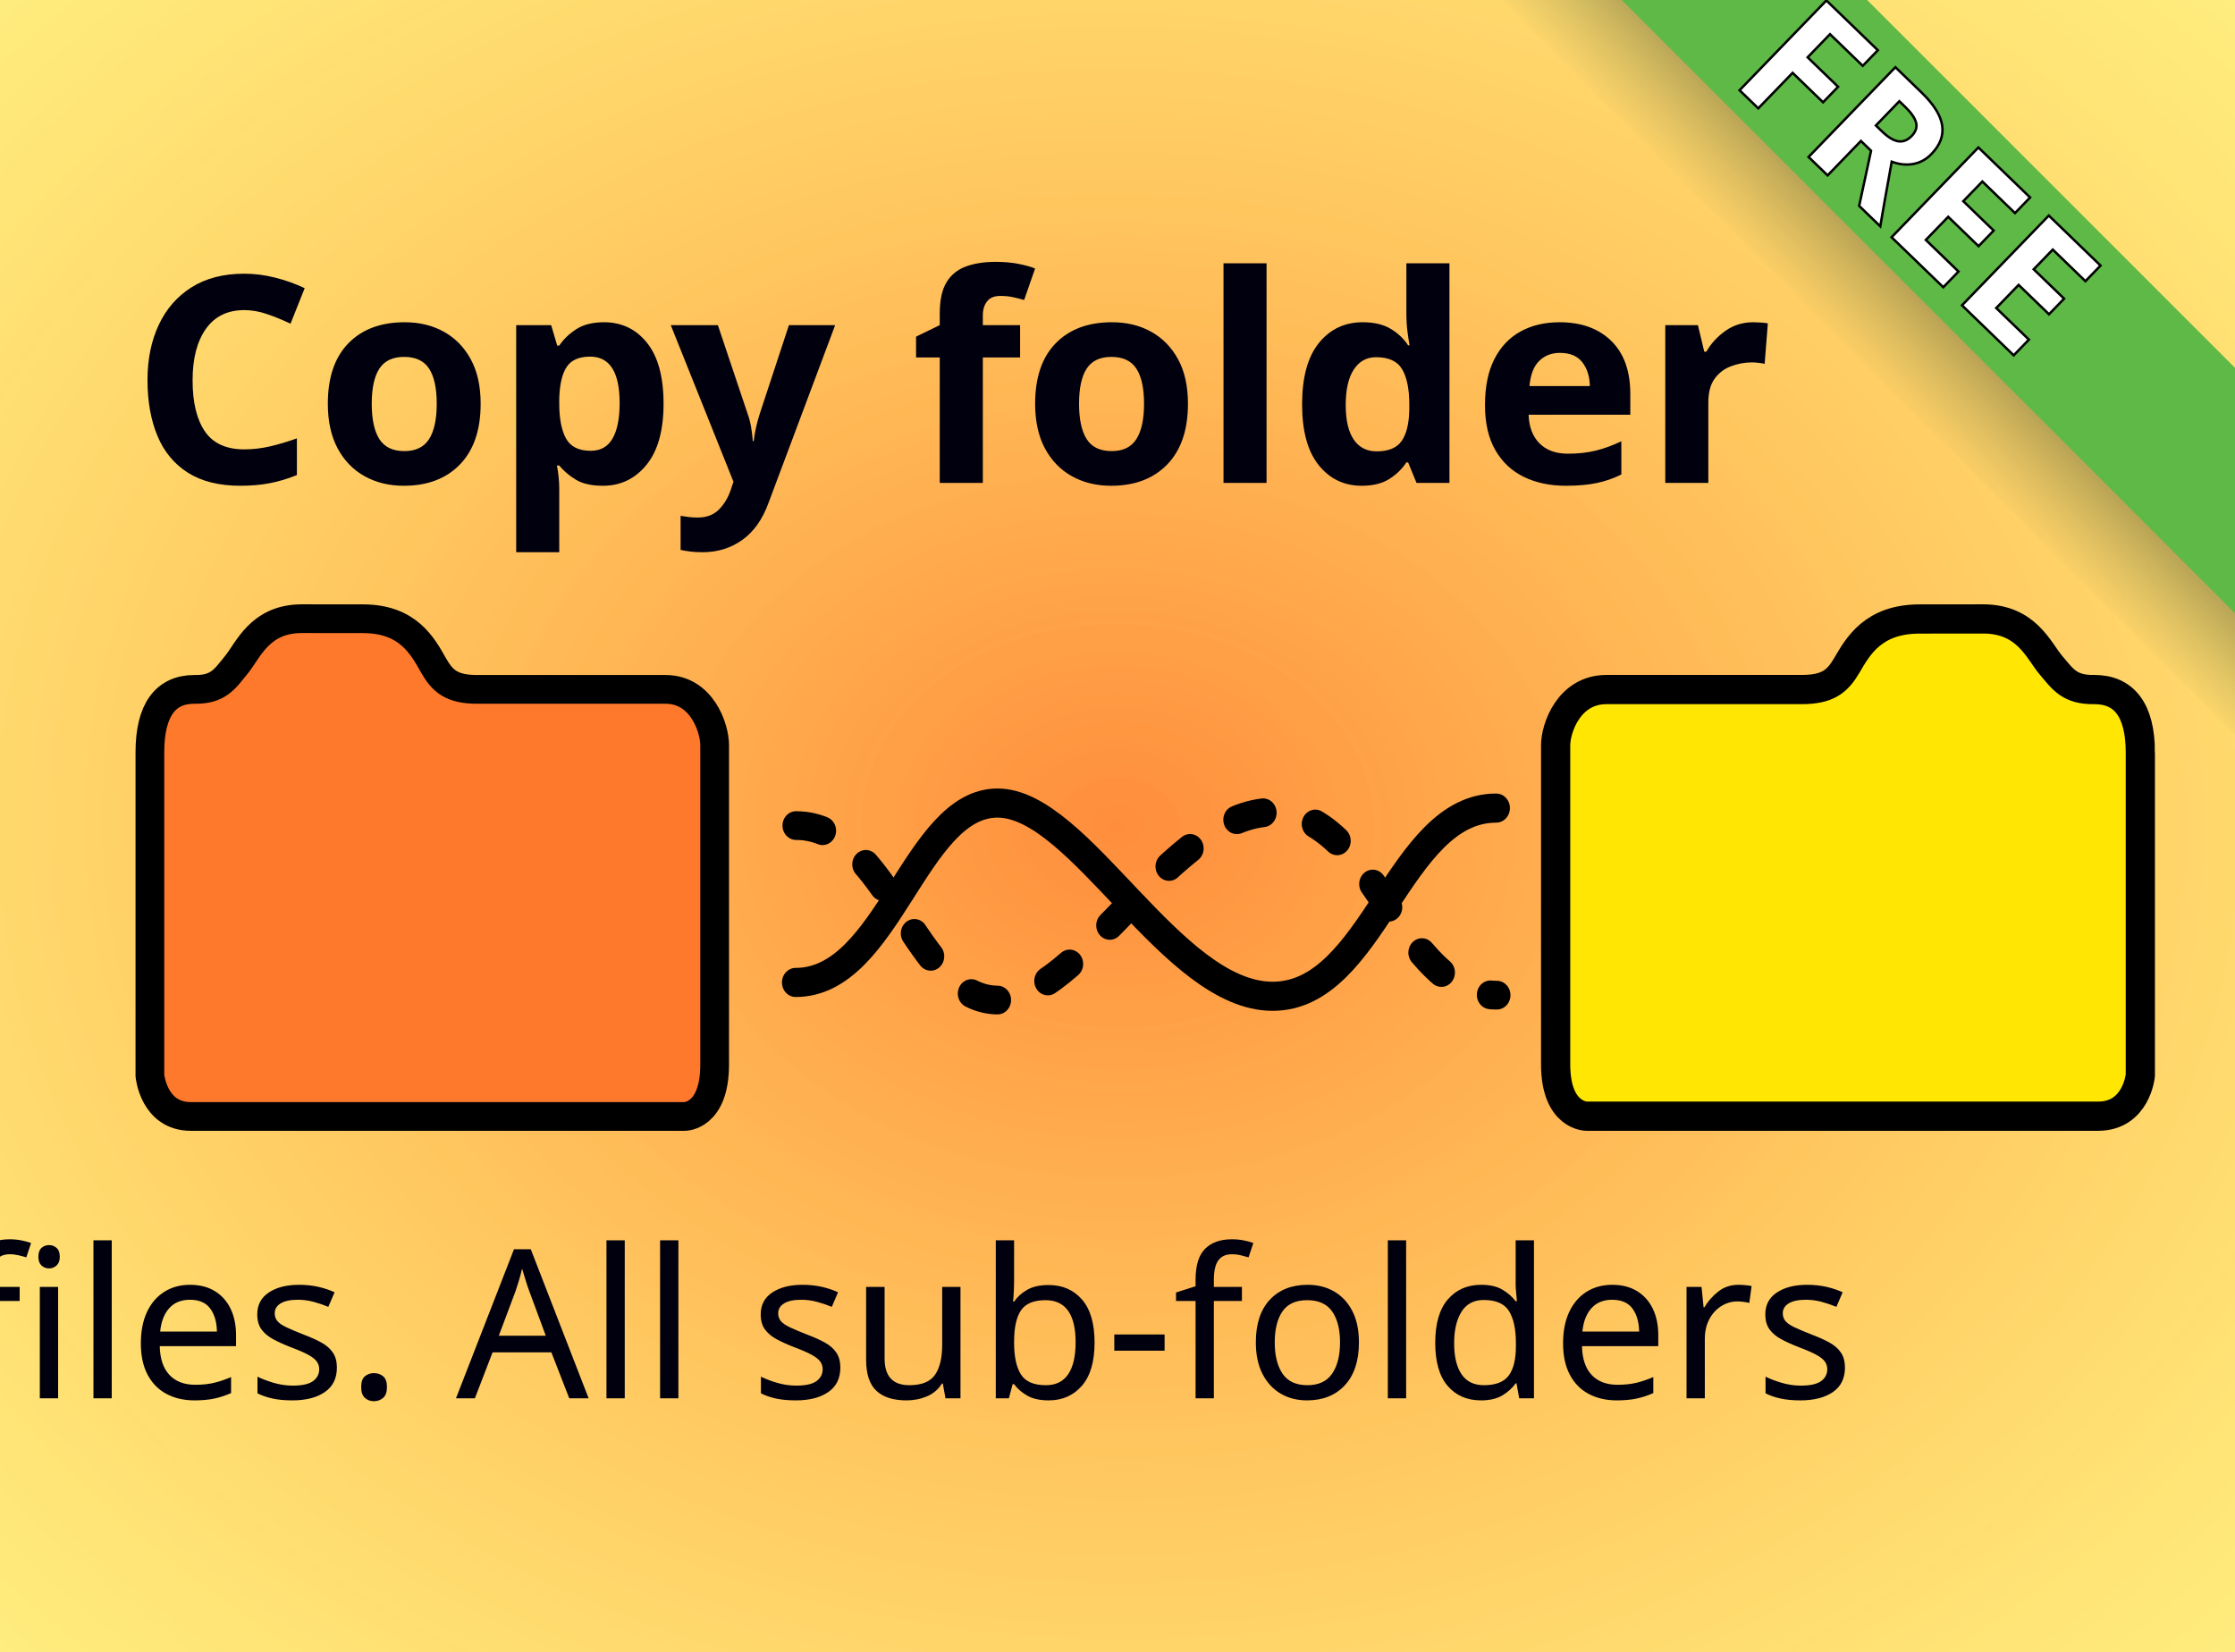
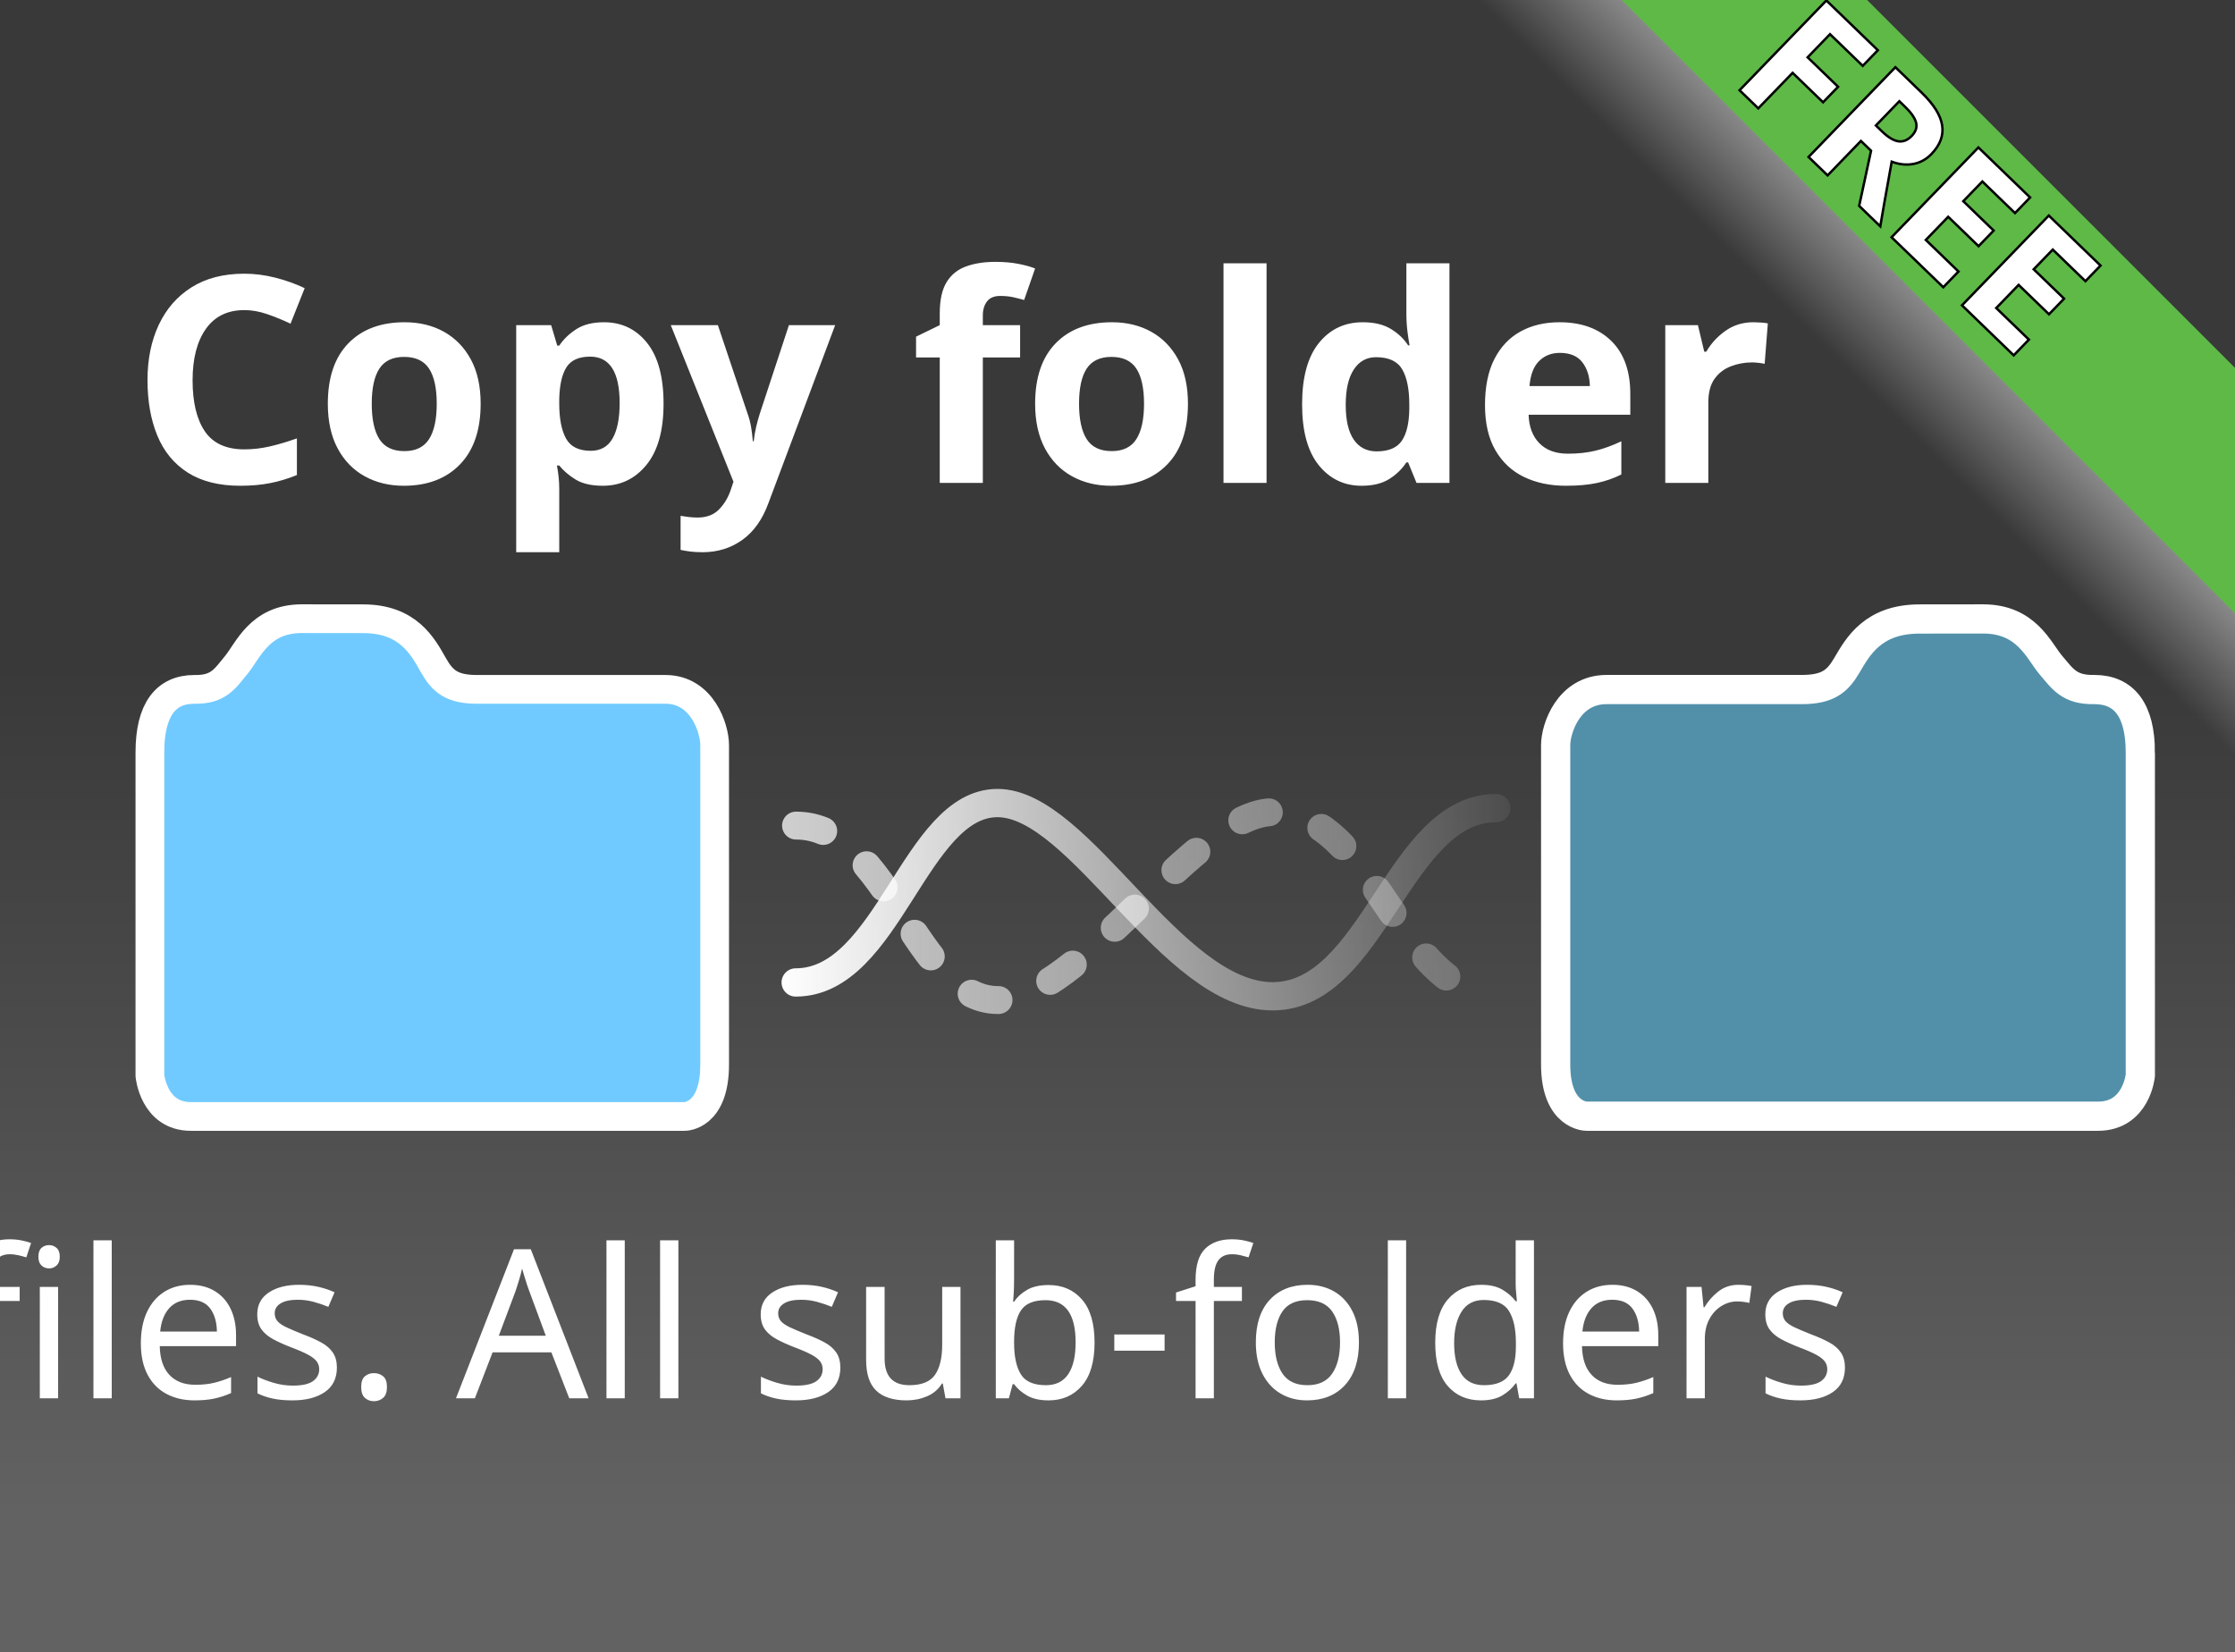
<svg xmlns="http://www.w3.org/2000/svg" xmlns:ns1="http://www.openswatchbook.org/uri/2009/osb" xmlns:xlink="http://www.w3.org/1999/xlink" width="920" height="680" id="svg3114" version="1.1">
  <defs id="defs3116">
+     <linearGradient id="linearGradient3867">
+       <stop style="stop-color:#cfcfcf;stop-opacity:1;" offset="0" id="stop3869" />
+       <stop style="stop-color:#cfcfcf;stop-opacity:0;" offset="1" id="stop3871" />
+     </linearGradient>
+     <linearGradient id="linearGradient3859">
+       <stop style="stop-color:#ffffff;stop-opacity:1;" offset="0" id="stop3861" />
+       <stop style="stop-color:#ffffff;stop-opacity:0;" offset="1" id="stop3863" />
+     </linearGradient>
    <linearGradient id="linearGradient6642" ns1:paint="gradient">
-       <stop style="stop-color:#ff8d3c;stop-opacity:1" offset="0" id="stop6644" />
-       <stop style="stop-color:#fff33c;stop-opacity:0.595;" offset="1" id="stop6646" />
+       <stop style="stop-color:#393939;stop-opacity:1" offset="0" id="stop6644" />
+       <stop style="stop-color:#626262;stop-opacity:1" offset="1" id="stop6646" />
    </linearGradient>
    <marker orient="auto" refY="0.0" refX="0.0" id="Arrow1Send" style="overflow:visible;">
      <path id="path4070" d="M 0.0,0.0 L 5.0,-5.0 L -12.5,0.0 L 5.0,5.0 L 0.0,0.0 z " style="fill-rule:evenodd;stroke:#000000;stroke-width:1.0pt;" transform="scale(0.2) rotate(180) translate(6,0)" />
    </marker>
    <marker orient="auto" refY="0.0" refX="0.0" id="TriangleOutS" style="overflow:visible">
      <path id="path4203" d="M 5.77,0.0 L -2.88,5.0 L -2.88,-5.0 L 5.77,0.0 z " style="fill-rule:evenodd;stroke:#000000;stroke-width:1.0pt" transform="scale(0.2)" />
    </marker>
    <marker orient="auto" refY="0.0" refX="0.0" id="Arrow2Lend" style="overflow:visible;">
      <path id="path4076" style="fill-rule:evenodd;stroke-width:0.625;stroke-linejoin:round;" d="M 8.719,4.034 L -2.207,0.016 L 8.719,-4.002 C 6.973,-1.63 6.983,1.616 8.719,4.034 z " transform="scale(1.1) rotate(180) translate(1,0)" />
    </marker>
    <marker style="overflow:visible" id="InfiniteLineEnd" refX="0" refY="0" orient="auto">
      <g id="g4290" style="fill:#000000">
        <circle id="circle4292" r="0.8" cy="0" cx="3" />
        <circle id="circle4294" r="0.8" cy="0" cx="6.5" />
        <circle id="circle4296" r="0.8" cy="0" cx="10" />
      </g>
    </marker>
    <marker orient="auto" refY="0.0" refX="0.0" id="Arrow2Mend" style="overflow:visible;">
      <path id="path4082" style="fill-rule:evenodd;stroke-width:0.625;stroke-linejoin:round;" d="M 8.719,4.034 L -2.207,0.016 L 8.719,-4.002 C 6.973,-1.63 6.983,1.616 8.719,4.034 z " transform="scale(0.6) rotate(180) translate(0,0)" />
    </marker>
    <marker orient="auto" refY="0.0" refX="0.0" id="TriangleOutM" style="overflow:visible">
      <path id="path4200" d="M 5.77,0.0 L -2.88,5.0 L -2.88,-5.0 L 5.77,0.0 z " style="fill-rule:evenodd;stroke:#000000;stroke-width:1.0pt" transform="scale(0.4)" />
    </marker>
    <marker orient="auto" refY="0.0" refX="0.0" id="Arrow1Lend" style="overflow:visible;">
      <path id="path4058" d="M 0.0,0.0 L 5.0,-5.0 L -12.5,0.0 L 5.0,5.0 L 0.0,0.0 z " style="fill-rule:evenodd;stroke:#000000;stroke-width:1.0pt;" transform="scale(0.8) rotate(180) translate(12.5,0)" />
    </marker>
    <linearGradient id="linearGradient4022">
-       <stop style="stop-color:#000000;stop-opacity:1" offset="0" id="stop4024" />
-       <stop style="stop-color:#5e7447;stop-opacity:0" offset="1" id="stop4026" />
+       <stop style="stop-color:#ffffff;stop-opacity:1;" offset="0" id="stop4024" />
+       <stop style="stop-color:#ffffff;stop-opacity:0;" offset="1" id="stop4026" />
    </linearGradient>
-     <linearGradient xlink:href="#linearGradient4022" id="linearGradient4028" x1="6.274" y1="-614.173" x2="5.848" y2="-509.117" gradientUnits="userSpaceOnUse" gradientTransform="translate(667.9634,75.00383)" />
-     <radialGradient xlink:href="#linearGradient6642" id="radialGradient5317" cx="460.063" cy="340.018" fx="460.063" fy="340.018" r="460.091" gradientTransform="matrix(1.632166,0.02233319,-0.01756439,1.28365,-284.8637,-106.7208)" gradientUnits="userSpaceOnUse" />
+     <linearGradient xlink:href="#linearGradient4022" id="linearGradient4028" x1="6.274" y1="-592.608" x2="6.274" y2="-517.067" gradientUnits="userSpaceOnUse" gradientTransform="matrix(1.387131,0,0,1.387131,645.61,286.9591)" />
+     <linearGradient xlink:href="#linearGradient6642" id="linearGradient3853" x1="487.808" y1="273.357" x2="487.808" y2="622.861" gradientUnits="userSpaceOnUse" />
+     <linearGradient xlink:href="#linearGradient3859" id="linearGradient3865" x1="321.709" y1="370.357" x2="643.131" y2="373.214" gradientUnits="userSpaceOnUse" />
+     <linearGradient xlink:href="#linearGradient3867" id="linearGradient3873" x1="321.932" y1="373.004" x2="746.206" y2="371.575" gradientUnits="userSpaceOnUse" />
  </defs>
  <g id="layer9" style="display:inline">
    <rect style="fill:#ffffff;fill-opacity:1;stroke:none" id="rect6655" width="1037.143" height="762.857" x="-31.429" y="-54.286" />
  </g>
  <g id="layer8" style="display:inline">
-     <rect style="fill:url(#radialGradient5317);fill-opacity:1;stroke:none;fill-rule:nonzero" id="rect6640" width="920.182" height="680.156" x="-0.028" y="-0.06" />
+     <rect style="fill:url(#linearGradient3853);fill-opacity:1;fill-rule:nonzero;stroke:none" id="rect6640" width="920.182" height="680.156" x="-0.028" y="-0.06" />
  </g>
  <g id="layer1" transform="translate(0,-372.3622)">
-     <path style="fill:#ff792c;fill-opacity:1;fill-rule:evenodd;stroke:#000000;stroke-width:11.825;stroke-linecap:butt;stroke-linejoin:miter;stroke-miterlimit:4;stroke-opacity:1;stroke-dasharray:none;display:inline" d="m 61.7,682.101 0,133.041 c 0,0 1.529,16.817 16.817,16.817 l 203.329,0 c 0,0 12.325,0.11 12.325,-21.348 l 0,-131.53 c 0,-6.896 -5.176,-22.932 -20.223,-22.932 l -77.547,0 c -10.492,0 -14.295,-3.404 -18.032,-10.013 -4.387,-7.757 -10.394,-19.036 -28.833,-19.057 l -25.308,-0.029 c -17.357,0 -22.068,13.083 -27.008,19.085 -4.618,5.61 -7.269,10.224 -17.232,10.014 -11.775,0 -18.287,8.377 -18.287,25.952 z" id="path4198" />
+     <path style="fill:#71caff;fill-opacity:1;fill-rule:evenodd;stroke:#ffffff;stroke-width:11.825;stroke-linecap:butt;stroke-linejoin:miter;stroke-miterlimit:4;stroke-opacity:1;stroke-dasharray:none;display:inline" d="m 61.7,682.101 0,133.041 c 0,0 1.529,16.817 16.817,16.817 l 203.329,0 c 0,0 12.325,0.11 12.325,-21.348 l 0,-131.53 c 0,-6.896 -5.176,-22.932 -20.223,-22.932 l -77.547,0 c -10.492,0 -14.295,-3.404 -18.032,-10.013 -4.387,-7.757 -10.394,-19.036 -28.833,-19.057 l -25.308,-0.029 c -17.357,0 -22.068,13.083 -27.008,19.085 -4.618,5.61 -7.269,10.224 -17.232,10.014 -11.775,0 -18.287,8.377 -18.287,25.952 z" id="path4198" />
  </g>
-   <g id="layer2">
-     <path style="fill:#ffe703;fill-opacity:1;fill-rule:evenodd;stroke:#000000;stroke-width:12.026;stroke-linecap:butt;stroke-linejoin:miter;stroke-miterlimit:4;stroke-opacity:1;stroke-dasharray:none;display:inline" d="m 881.03,309.786 0,132.911 c 0,0 -1.583,16.8 -17.41,16.8 l -210.503,0 c 0,0 -12.76,0.11 -12.76,-21.327 l 0,-131.401 c 0,-6.889 5.358,-22.909 20.937,-22.909 l 80.283,0 c 10.862,0 14.799,-3.4 18.669,-10.003 4.541,-7.749 10.761,-19.017 29.851,-19.038 l 26.201,-0.029 c 17.97,0 22.847,13.07 27.962,19.066 4.781,5.605 7.525,10.214 17.84,10.004 12.191,0 18.932,8.369 18.932,25.927 z" id="path4198-3" />
+   <g id="layer2" style="display:inline">
+     <path style="fill:#5290aa;fill-opacity:1;fill-rule:evenodd;stroke:#ffffff;stroke-width:12.026;stroke-linecap:butt;stroke-linejoin:miter;stroke-miterlimit:4;stroke-opacity:1;stroke-dasharray:none;display:inline" d="m 881.03,309.786 0,132.911 c 0,0 -1.583,16.8 -17.41,16.8 l -210.503,0 c 0,0 -12.76,0.11 -12.76,-21.327 l 0,-131.401 c 0,-6.889 5.358,-22.909 20.937,-22.909 l 80.283,0 c 10.862,0 14.799,-3.4 18.669,-10.003 4.541,-7.749 10.761,-19.017 29.851,-19.038 l 26.201,-0.029 c 17.97,0 22.847,13.07 27.962,19.066 4.781,5.605 7.525,10.214 17.84,10.004 12.191,0 18.932,8.369 18.932,25.927 z" id="path4198-3" />
  </g>
-   <g id="layer3">
+   <g id="layer3" style="display:inline">
    <text xml:space="preserve" style="font-size:118.934px;font-style:normal;font-variant:normal;font-weight:normal;font-stretch:normal;text-align:center;text-anchor:middle;fill:#00000f;fill-opacity:1;stroke:none;font-family:Times New Roman;-inkscape-font-specification:Times New Roman" x="466.346" y="198.781" id="text3166">
-       <tspan id="tspan3168" x="466.346" y="198.781" style="font-style:normal;font-variant:normal;font-weight:bold;font-stretch:normal;font-family:Source Sans Pro;-inkscape-font-specification:Source Sans Pro Bold">Copy folder</tspan>
+       <tspan id="tspan3168" x="466.346" y="198.781" style="font-style:normal;font-variant:normal;font-weight:bold;font-stretch:normal;fill:#ffffff;fill-opacity:1;font-family:Source Sans Pro;-inkscape-font-specification:Source Sans Pro Bold">Copy folder</tspan>
    </text>
    <text xml:space="preserve" style="font-size:252.068px;font-style:normal;font-variant:normal;font-weight:normal;font-stretch:normal;text-align:center;text-anchor:middle;fill:#00000f;fill-opacity:1;stroke:none;font-family:Times New Roman;-inkscape-font-specification:Times New Roman" x="468.498" y="575.62" id="text3170">
-       <tspan id="tspan3172" x="468.498" y="575.62" style="font-size:85.564px;font-style:normal;font-variant:normal;font-weight:normal;font-stretch:normal;font-family:Source Sans Pro;-inkscape-font-specification:Source Sans Pro">All files. All sub-folders</tspan>
+       <tspan id="tspan3172" x="468.498" y="575.62" style="font-size:85.564px;font-style:normal;font-variant:normal;font-weight:normal;font-stretch:normal;fill:#ffffff;fill-opacity:1;font-family:Source Sans Pro;-inkscape-font-specification:Source Sans Pro">All files. All sub-folders</tspan>
    </text>
  </g>
  <g id="layer4">
-     <g id="g6815" transform="matrix(0.9432625,0,0,1,33.08867,14.28571)">
-       <path id="path4049-2-4" d="m 312.305,325.573 c 40.446,0 52.083,71.826 88.124,71.826 36.041,0 75.986,-77.362 120.111,-77.362 44.124,0 54.898,75.347 97.624,75.347" style="fill:none;stroke:#000000;stroke-width:11.824;stroke-linecap:round;stroke-linejoin:miter;stroke-miterlimit:0;stroke-dasharray:11.824, 23.647;stroke-dashoffset:0;stroke-opacity:1;marker-mid:none;marker-end:none" />
-       <path id="path4049-2-4-7" d="m 312.152,390.151 c 40.424,0 52.055,-73.851 88.077,-73.851 36.021,0 75.946,79.543 120.047,79.543 44.101,0 54.868,-77.47 97.572,-77.47" style="fill:none;stroke:#000000;stroke-width:11.986;stroke-linecap:round;stroke-linejoin:miter;stroke-miterlimit:0;stroke-dasharray:none;stroke-dashoffset:0;stroke-opacity:1;marker-mid:none;marker-end:none" />
-     </g>
+     <path style="fill:none;stroke:url(#linearGradient3873);stroke-width:11.483;stroke-linecap:round;stroke-linejoin:miter;stroke-miterlimit:0;stroke-opacity:1;stroke-dasharray:11.483, 22.967;stroke-dashoffset:0;marker-mid:none;marker-end:none" d="m 327.674,339.859 c 38.151,0 49.128,71.826 83.124,71.826 33.996,0 81.392,-77.362 113.296,-77.362 31.904,0 45.323,44.273 68.003,64.944 6.907,6.296 14.673,10.402 24.082,10.402" id="path4049-2-4" />
+     <path style="fill:none;stroke:url(#linearGradient3865);stroke-width:11.641;stroke-linecap:round;stroke-linejoin:miter;stroke-miterlimit:0;stroke-opacity:1;stroke-dasharray:none;stroke-dashoffset:0;marker-mid:none;marker-end:none" d="m 327.53,404.436 c 38.131,0 49.102,-73.851 83.08,-73.851 33.978,0 71.637,79.543 113.236,79.543 41.599,0 51.755,-77.47 92.036,-77.47" id="path4049-2-4-7" />
  </g>
-   <g id="layer7">
-     <rect style="fill:url(#linearGradient4028);fill-opacity:1;stroke:none" id="rect3221-5" width="440" height="71.429" x="437.862" y="-508.213" transform="matrix(0.7071068,0.7071068,-0.7071068,0.7071068,0,0)" />
+   <g id="layer7" style="display:inline">
+     <rect style="fill:url(#linearGradient4028);fill-opacity:1;stroke:none" id="rect3221-5" width="610.338" height="99.081" x="326.429" y="-522.039" transform="matrix(0.7071068,0.7071068,-0.7071068,0.7071068,0,0)" />
  </g>
-   <g id="layer5">
+   <g id="layer5" style="display:inline">
    <rect style="fill:#5eb947;fill-opacity:1;stroke:none" id="rect3221" width="440" height="71.429" x="437.599" y="-543.464" transform="matrix(0.7071068,0.7071068,-0.7071068,0.7071068,0,0)" />
  </g>
  <g id="layer6">
    <text xml:space="preserve" style="font-size:72px;font-style:normal;font-variant:normal;font-weight:bold;font-stretch:normal;text-align:center;text-anchor:middle;fill:#5eb947;fill-opacity:1;stroke:#000000;stroke-opacity:1;font-family:Open Sans;-inkscape-font-specification:Open Sans Bold" x="664.702" y="-471.078" id="text3993" transform="matrix(0.7188482,0.6951671,-0.6951671,0.7188482,0,0)">
      <tspan id="tspan3995" x="664.702" y="-471.078" style="fill:#ffffff;fill-opacity:1;stroke:#000000;stroke-opacity:1">FREE</tspan>
    </text>
  </g>
</svg>
